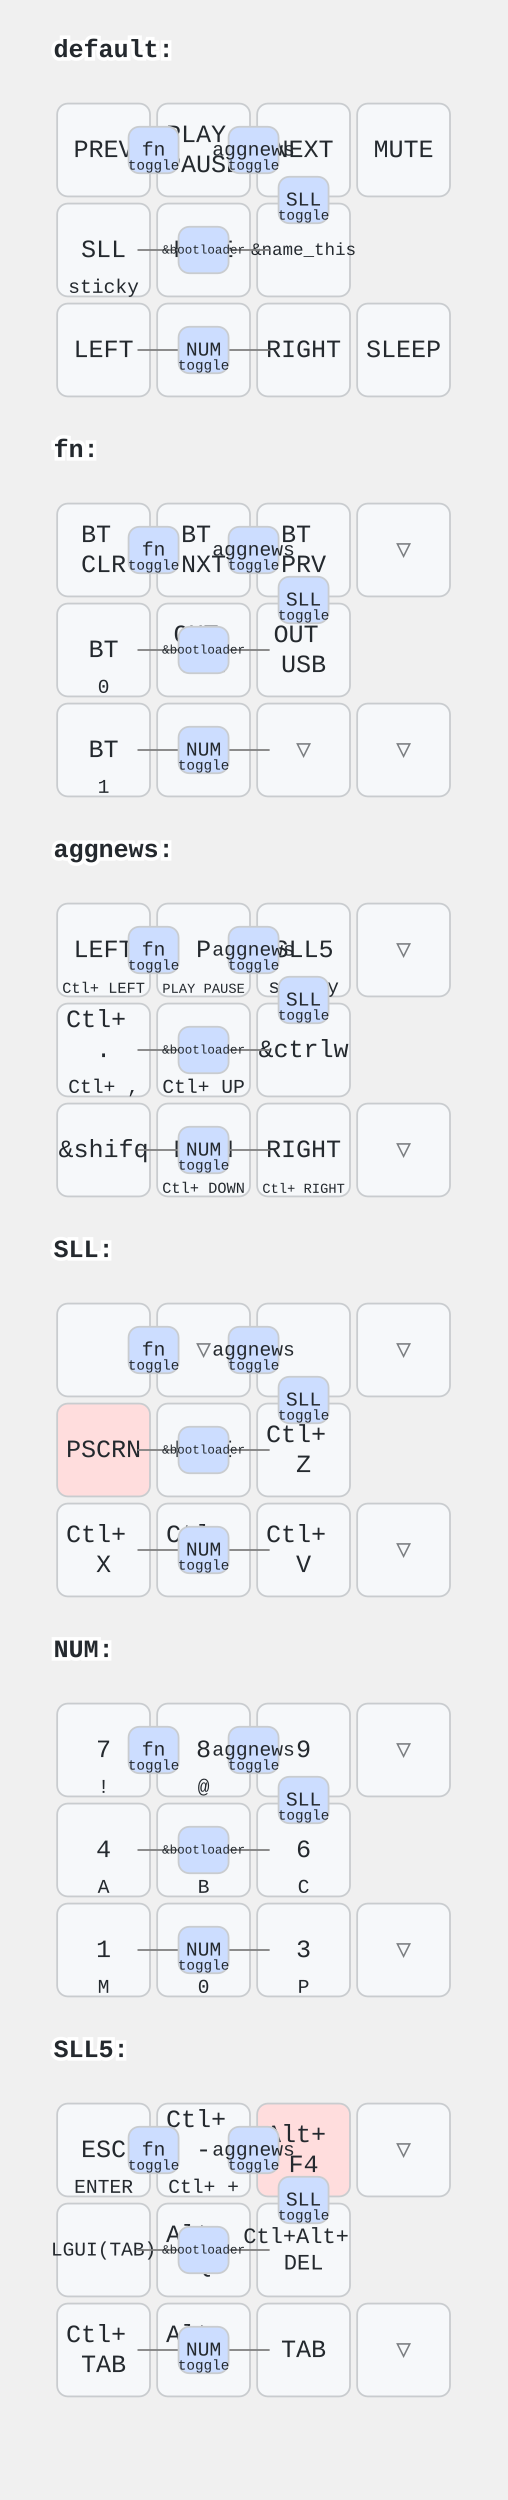
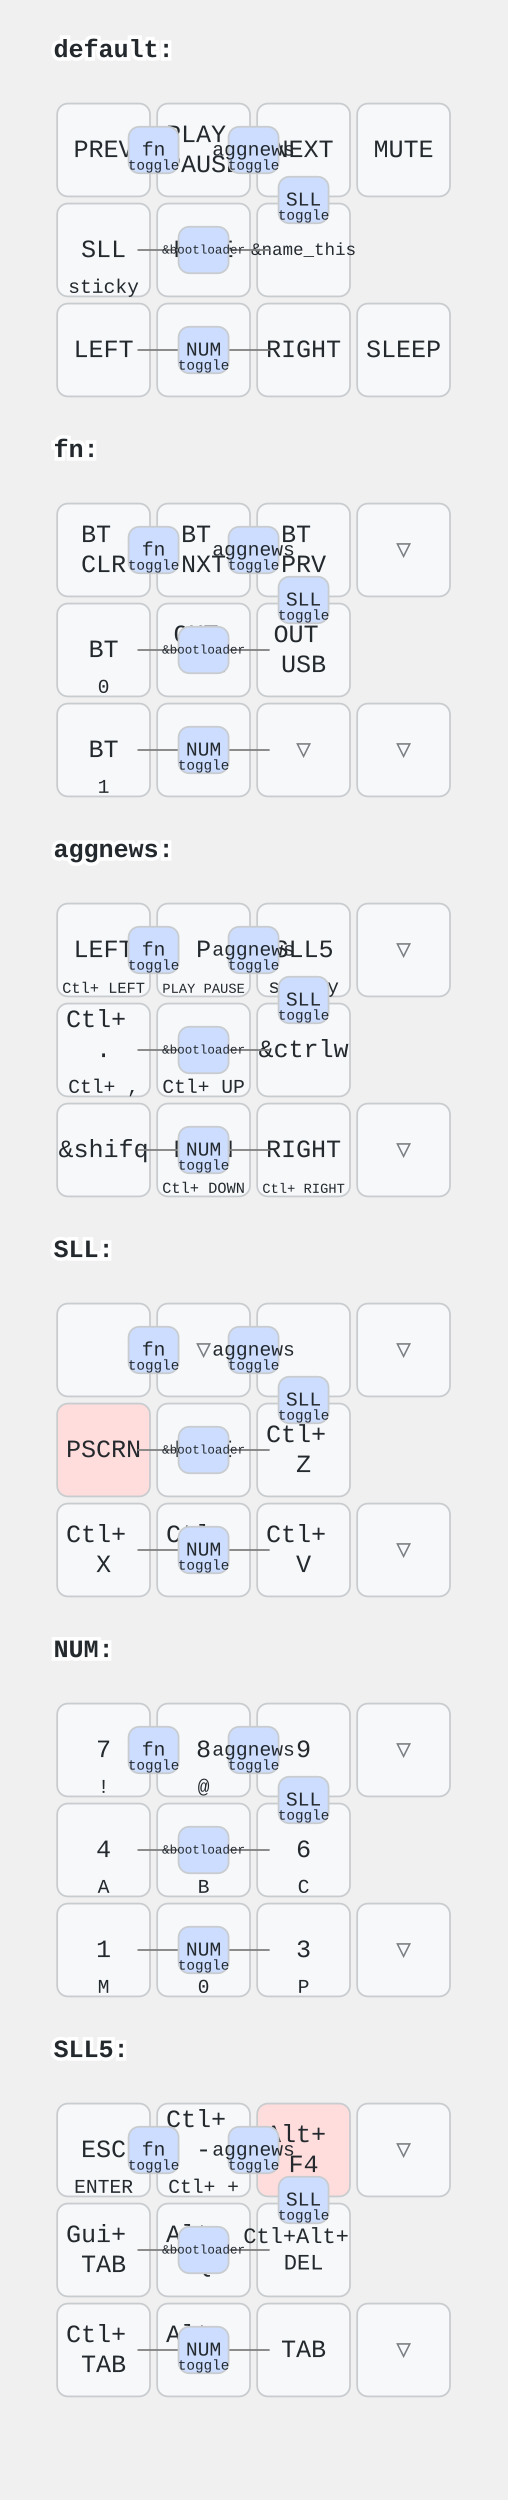
<svg xmlns="http://www.w3.org/2000/svg" width="284" height="1400" viewBox="0 0 284 1400" class="keymap">
  <style>/* inherit to force styles through use tags */
svg path {
    fill: inherit;
}

/* font and background color specifications */
svg.keymap {
    font-family: SFMono-Regular,Consolas,Liberation Mono,Menlo,monospace;
    font-size: 14px;
    font-kerning: normal;
    text-rendering: optimizeLegibility;
    fill: #24292e;
}

/* default key styling */
rect.key {
    fill: #f6f8fa;
}

rect.key, rect.combo {
    stroke: #c9cccf;
    stroke-width: 1;
}

/* default key side styling, only used is draw_key_sides is set */
rect.side {
    filter: brightness(90%);
}

/* color accent for combo boxes */
rect.combo, rect.combo-separate {
    fill: #cdf;
}

/* color accent for held keys */
rect.held, rect.combo.held {
    fill: #fdd;
}

/* color accent for ghost (optional) keys */
rect.ghost, rect.combo.ghost {
    stroke-dasharray: 4, 4;
    stroke-width: 2;
}

text {
    text-anchor: middle;
    dominant-baseline: middle;
}

/* styling for layer labels */
text.label {
    font-weight: bold;
    text-anchor: start;
    stroke: white;
    stroke-width: 4;
    paint-order: stroke;
}

/* styling for optional footer */
text.footer {
    text-anchor: end;
    dominant-baseline: auto;
    stroke: white;
    stroke-width: 4;
    paint-order: stroke;
}

/* styling for combo tap, and key hold/shifted label text */
text.combo, text.hold, text.shifted {
    font-size: 11px;
}

text.hold {
    text-anchor: middle;
    dominant-baseline: auto;
}

text.shifted {
    text-anchor: middle;
    dominant-baseline: hanging;
}

/* styling for hold/shifted label text in combo box */
text.combo.hold, text.combo.shifted {
    font-size: 8px;
}

/* lighter symbol for transparent keys */
text.trans {
    fill: #7b7e81;
}

/* styling for combo dendrons */
path.combo {
    stroke-width: 1;
    stroke: gray;
    fill: none;
}

/* Start Tabler Icons Cleanup */
/* cannot use height/width with glyphs */
.icon-tabler &gt; path {
    fill: inherit;
    stroke: inherit;
    stroke-width: 2;
}
/* hide tabler's default box */
.icon-tabler &gt; path[stroke="none"][fill="none"] {
    visibility: hidden;
}
/* End Tabler Icons Cleanup */
</style>
  <g transform="translate(30, 0)" class="layer-default">
    <text x="0" y="28" class="label">default:</text>
    <g transform="translate(0, 56)">
      <g transform="translate(28, 28)" class="key keypos-0">
        <rect rx="6" ry="6" x="-26" y="-26" width="52" height="52" class="key" />
        <text x="0" y="0" class="key tap">PREV</text>
      </g>
      <g transform="translate(84, 28)" class="key keypos-1">
        <rect rx="6" ry="6" x="-26" y="-26" width="52" height="52" class="key" />
        <text x="0" y="0" class="key tap">
          <tspan x="0" dy="-0.6em">PLAY</tspan>
          <tspan x="0" dy="1.2em">PAUSE</tspan>
        </text>
      </g>
      <g transform="translate(140, 28)" class="key keypos-2">
        <rect rx="6" ry="6" x="-26" y="-26" width="52" height="52" class="key" />
        <text x="0" y="0" class="key tap">NEXT</text>
      </g>
      <g transform="translate(196, 28)" class="key keypos-3">
        <rect rx="6" ry="6" x="-26" y="-26" width="52" height="52" class="key" />
        <text x="0" y="0" class="key tap">MUTE</text>
      </g>
      <g transform="translate(28, 84)" class="key keypos-4">
        <rect rx="6" ry="6" x="-26" y="-26" width="52" height="52" class="key" />
        <text x="0" y="0" class="key tap">SLL</text>
        <text x="0" y="24" class="key hold">sticky</text>
      </g>
      <g transform="translate(84, 84)" class="key keypos-5">
        <rect rx="6" ry="6" x="-26" y="-26" width="52" height="52" class="key" />
        <text x="0" y="0" class="key tap">HOME</text>
      </g>
      <g transform="translate(140, 84)" class="key keypos-6">
        <rect rx="6" ry="6" x="-26" y="-26" width="52" height="52" class="key" />
        <text x="0" y="0" class="key tap">
          <tspan style="font-size: 70%">&amp;name_this</tspan>
        </text>
      </g>
      <g transform="translate(28, 140)" class="key keypos-7">
        <rect rx="6" ry="6" x="-26" y="-26" width="52" height="52" class="key" />
        <text x="0" y="0" class="key tap">LEFT</text>
      </g>
      <g transform="translate(84, 140)" class="key keypos-8">
        <rect rx="6" ry="6" x="-26" y="-26" width="52" height="52" class="key" />
        <text x="0" y="0" class="key tap">END</text>
      </g>
      <g transform="translate(140, 140)" class="key keypos-9">
        <rect rx="6" ry="6" x="-26" y="-26" width="52" height="52" class="key" />
        <text x="0" y="0" class="key tap">RIGHT</text>
      </g>
      <g transform="translate(196, 140)" class="key keypos-10">
        <rect rx="6" ry="6" x="-26" y="-26" width="52" height="52" class="key" />
        <text x="0" y="0" class="key tap">SLEEP</text>
      </g>
      <g class="combo combopos-0">
        <path d="M84,84 l-37,0" class="combo" />
        <path d="M84,84 l37,0" class="combo" />
        <rect rx="6" ry="6" x="70" y="71" width="28" height="26" class="combo" />
        <text x="84" y="84" class="combo tap">
          <tspan style="font-size: 64%">&amp;bootloader</tspan>
        </text>
      </g>
      <g class="combo combopos-1">
        <rect rx="6" ry="6" x="42" y="15" width="28" height="26" class="combo" />
        <text x="56" y="28" class="combo tap">fn</text>
        <text x="56" y="39" class="combo hold">toggle</text>
      </g>
      <g class="combo combopos-2">
        <rect rx="6" ry="6" x="98" y="15" width="28" height="26" class="combo" />
        <text x="112" y="28" class="combo tap">aggnews</text>
        <text x="112" y="39" class="combo hold">toggle</text>
      </g>
      <g class="combo combopos-3">
        <path d="M84,140 l-37,0" class="combo" />
        <path d="M84,140 l37,0" class="combo" />
        <rect rx="6" ry="6" x="70" y="127" width="28" height="26" class="combo" />
        <text x="84" y="140" class="combo tap">NUM</text>
        <text x="84" y="151" class="combo hold">toggle</text>
      </g>
      <g class="combo combopos-4">
        <rect rx="6" ry="6" x="126" y="43" width="28" height="26" class="combo" />
        <text x="140" y="56" class="combo tap">SLL</text>
        <text x="140" y="67" class="combo hold">toggle</text>
      </g>
    </g>
  </g>
  <g transform="translate(30, 224)" class="layer-fn">
    <text x="0" y="28" class="label">fn:</text>
    <g transform="translate(0, 56)">
      <g transform="translate(28, 28)" class="key keypos-0">
        <rect rx="6" ry="6" x="-26" y="-26" width="52" height="52" class="key" />
        <text x="0" y="0" class="key tap">
          <tspan x="0" dy="-0.6em">BT</tspan>
          <tspan x="0" dy="1.2em">CLR</tspan>
        </text>
      </g>
      <g transform="translate(84, 28)" class="key keypos-1">
        <rect rx="6" ry="6" x="-26" y="-26" width="52" height="52" class="key" />
        <text x="0" y="0" class="key tap">
          <tspan x="0" dy="-0.6em">BT</tspan>
          <tspan x="0" dy="1.2em">NXT</tspan>
        </text>
      </g>
      <g transform="translate(140, 28)" class="key keypos-2">
        <rect rx="6" ry="6" x="-26" y="-26" width="52" height="52" class="key" />
        <text x="0" y="0" class="key tap">
          <tspan x="0" dy="-0.6em">BT</tspan>
          <tspan x="0" dy="1.2em">PRV</tspan>
        </text>
      </g>
      <g transform="translate(196, 28)" class="key trans keypos-3">
        <rect rx="6" ry="6" x="-26" y="-26" width="52" height="52" class="key trans" />
        <text x="0" y="0" class="key trans tap">▽</text>
      </g>
      <g transform="translate(28, 84)" class="key keypos-4">
        <rect rx="6" ry="6" x="-26" y="-26" width="52" height="52" class="key" />
        <text x="0" y="0" class="key tap">BT</text>
        <text x="0" y="24" class="key hold">0</text>
      </g>
      <g transform="translate(84, 84)" class="key keypos-5">
        <rect rx="6" ry="6" x="-26" y="-26" width="52" height="52" class="key" />
        <text x="0" y="0" class="key tap">
          <tspan x="0" dy="-0.6em">OUT</tspan>
          <tspan x="0" dy="1.2em">BLE</tspan>
        </text>
      </g>
      <g transform="translate(140, 84)" class="key keypos-6">
        <rect rx="6" ry="6" x="-26" y="-26" width="52" height="52" class="key" />
        <text x="0" y="0" class="key tap">
          <tspan x="0" dy="-0.6em">OUT</tspan>
          <tspan x="0" dy="1.2em">USB</tspan>
        </text>
      </g>
      <g transform="translate(28, 140)" class="key keypos-7">
        <rect rx="6" ry="6" x="-26" y="-26" width="52" height="52" class="key" />
        <text x="0" y="0" class="key tap">BT</text>
        <text x="0" y="24" class="key hold">1</text>
      </g>
      <g transform="translate(84, 140)" class="key trans keypos-8">
        <rect rx="6" ry="6" x="-26" y="-26" width="52" height="52" class="key trans" />
        <text x="0" y="0" class="key trans tap">▽</text>
      </g>
      <g transform="translate(140, 140)" class="key trans keypos-9">
        <rect rx="6" ry="6" x="-26" y="-26" width="52" height="52" class="key trans" />
        <text x="0" y="0" class="key trans tap">▽</text>
      </g>
      <g transform="translate(196, 140)" class="key trans keypos-10">
        <rect rx="6" ry="6" x="-26" y="-26" width="52" height="52" class="key trans" />
        <text x="0" y="0" class="key trans tap">▽</text>
      </g>
      <g class="combo combopos-0">
        <path d="M84,84 l-37,0" class="combo" />
        <path d="M84,84 l37,0" class="combo" />
        <rect rx="6" ry="6" x="70" y="71" width="28" height="26" class="combo" />
        <text x="84" y="84" class="combo tap">
          <tspan style="font-size: 64%">&amp;bootloader</tspan>
        </text>
      </g>
      <g class="combo combopos-1">
        <rect rx="6" ry="6" x="42" y="15" width="28" height="26" class="combo" />
        <text x="56" y="28" class="combo tap">fn</text>
        <text x="56" y="39" class="combo hold">toggle</text>
      </g>
      <g class="combo combopos-2">
        <rect rx="6" ry="6" x="98" y="15" width="28" height="26" class="combo" />
        <text x="112" y="28" class="combo tap">aggnews</text>
        <text x="112" y="39" class="combo hold">toggle</text>
      </g>
      <g class="combo combopos-3">
        <path d="M84,140 l-37,0" class="combo" />
        <path d="M84,140 l37,0" class="combo" />
        <rect rx="6" ry="6" x="70" y="127" width="28" height="26" class="combo" />
        <text x="84" y="140" class="combo tap">NUM</text>
        <text x="84" y="151" class="combo hold">toggle</text>
      </g>
      <g class="combo combopos-4">
        <rect rx="6" ry="6" x="126" y="43" width="28" height="26" class="combo" />
        <text x="140" y="56" class="combo tap">SLL</text>
        <text x="140" y="67" class="combo hold">toggle</text>
      </g>
    </g>
  </g>
  <g transform="translate(30, 448)" class="layer-aggnews">
    <text x="0" y="28" class="label">aggnews:</text>
    <g transform="translate(0, 56)">
      <g transform="translate(28, 28)" class="key keypos-0">
        <rect rx="6" ry="6" x="-26" y="-26" width="52" height="52" class="key" />
        <text x="0" y="0" class="key tap">LEFT</text>
        <text x="0" y="24" class="key hold">
          <tspan style="font-size: 78%">Ctl+ LEFT</tspan>
        </text>
      </g>
      <g transform="translate(84, 28)" class="key keypos-1">
        <rect rx="6" ry="6" x="-26" y="-26" width="52" height="52" class="key" />
        <text x="0" y="0" class="key tap">P</text>
        <text x="0" y="24" class="key hold">
          <tspan style="font-size: 70%">PLAY PAUSE</tspan>
        </text>
      </g>
      <g transform="translate(140, 28)" class="key keypos-2">
        <rect rx="6" ry="6" x="-26" y="-26" width="52" height="52" class="key" />
        <text x="0" y="0" class="key tap">SLL5</text>
        <text x="0" y="24" class="key hold">sticky</text>
      </g>
      <g transform="translate(196, 28)" class="key trans keypos-3">
        <rect rx="6" ry="6" x="-26" y="-26" width="52" height="52" class="key trans" />
        <text x="0" y="0" class="key trans tap">▽</text>
      </g>
      <g transform="translate(28, 84)" class="key keypos-4">
        <rect rx="6" ry="6" x="-26" y="-26" width="52" height="52" class="key" />
        <text x="0" y="0" class="key tap">
          <tspan x="0" dy="-1.2em">Ctl+</tspan>
          <tspan x="0" dy="1.2em">.</tspan>
        </text>
        <text x="0" y="24" class="key hold">Ctl+ ,</text>
      </g>
      <g transform="translate(84, 84)" class="key keypos-5">
        <rect rx="6" ry="6" x="-26" y="-26" width="52" height="52" class="key" />
        <text x="0" y="0" class="key tap">UP</text>
        <text x="0" y="24" class="key hold">Ctl+ UP</text>
      </g>
      <g transform="translate(140, 84)" class="key keypos-6">
        <rect rx="6" ry="6" x="-26" y="-26" width="52" height="52" class="key" />
        <text x="0" y="0" class="key tap">&amp;ctrlw</text>
      </g>
      <g transform="translate(28, 140)" class="key keypos-7">
        <rect rx="6" ry="6" x="-26" y="-26" width="52" height="52" class="key" />
        <text x="0" y="0" class="key tap">&amp;shifq</text>
      </g>
      <g transform="translate(84, 140)" class="key keypos-8">
        <rect rx="6" ry="6" x="-26" y="-26" width="52" height="52" class="key" />
        <text x="0" y="0" class="key tap">DOWN</text>
        <text x="0" y="24" class="key hold">
          <tspan style="font-size: 78%">Ctl+ DOWN</tspan>
        </text>
      </g>
      <g transform="translate(140, 140)" class="key keypos-9">
        <rect rx="6" ry="6" x="-26" y="-26" width="52" height="52" class="key" />
        <text x="0" y="0" class="key tap">RIGHT</text>
        <text x="0" y="24" class="key hold">
          <tspan style="font-size: 70%">Ctl+ RIGHT</tspan>
        </text>
      </g>
      <g transform="translate(196, 140)" class="key trans keypos-10">
        <rect rx="6" ry="6" x="-26" y="-26" width="52" height="52" class="key trans" />
        <text x="0" y="0" class="key trans tap">▽</text>
      </g>
      <g class="combo combopos-0">
        <path d="M84,84 l-37,0" class="combo" />
        <path d="M84,84 l37,0" class="combo" />
        <rect rx="6" ry="6" x="70" y="71" width="28" height="26" class="combo" />
        <text x="84" y="84" class="combo tap">
          <tspan style="font-size: 64%">&amp;bootloader</tspan>
        </text>
      </g>
      <g class="combo combopos-1">
        <rect rx="6" ry="6" x="42" y="15" width="28" height="26" class="combo" />
        <text x="56" y="28" class="combo tap">fn</text>
        <text x="56" y="39" class="combo hold">toggle</text>
      </g>
      <g class="combo combopos-2">
        <rect rx="6" ry="6" x="98" y="15" width="28" height="26" class="combo" />
        <text x="112" y="28" class="combo tap">aggnews</text>
        <text x="112" y="39" class="combo hold">toggle</text>
      </g>
      <g class="combo combopos-3">
        <path d="M84,140 l-37,0" class="combo" />
        <path d="M84,140 l37,0" class="combo" />
        <rect rx="6" ry="6" x="70" y="127" width="28" height="26" class="combo" />
        <text x="84" y="140" class="combo tap">NUM</text>
        <text x="84" y="151" class="combo hold">toggle</text>
      </g>
      <g class="combo combopos-4">
        <rect rx="6" ry="6" x="126" y="43" width="28" height="26" class="combo" />
        <text x="140" y="56" class="combo tap">SLL</text>
        <text x="140" y="67" class="combo hold">toggle</text>
      </g>
    </g>
  </g>
  <g transform="translate(30, 672)" class="layer-SLL">
    <text x="0" y="28" class="label">SLL:</text>
    <g transform="translate(0, 56)">
      <g transform="translate(28, 28)" class="key keypos-0">
        <rect rx="6" ry="6" x="-26" y="-26" width="52" height="52" class="key" />
      </g>
      <g transform="translate(84, 28)" class="key trans keypos-1">
        <rect rx="6" ry="6" x="-26" y="-26" width="52" height="52" class="key trans" />
        <text x="0" y="0" class="key trans tap">▽</text>
      </g>
      <g transform="translate(140, 28)" class="key keypos-2">
        <rect rx="6" ry="6" x="-26" y="-26" width="52" height="52" class="key" />
      </g>
      <g transform="translate(196, 28)" class="key trans keypos-3">
        <rect rx="6" ry="6" x="-26" y="-26" width="52" height="52" class="key trans" />
        <text x="0" y="0" class="key trans tap">▽</text>
      </g>
      <g transform="translate(28, 84)" class="key held keypos-4">
        <rect rx="6" ry="6" x="-26" y="-26" width="52" height="52" class="key held" />
        <text x="0" y="0" class="key held tap">PSCRN</text>
      </g>
      <g transform="translate(84, 84)" class="key keypos-5">
        <rect rx="6" ry="6" x="-26" y="-26" width="52" height="52" class="key" />
        <text x="0" y="0" class="key tap">LGUI</text>
      </g>
      <g transform="translate(140, 84)" class="key keypos-6">
        <rect rx="6" ry="6" x="-26" y="-26" width="52" height="52" class="key" />
        <text x="0" y="0" class="key tap">
          <tspan x="0" dy="-0.6em">Ctl+</tspan>
          <tspan x="0" dy="1.2em">Z</tspan>
        </text>
      </g>
      <g transform="translate(28, 140)" class="key keypos-7">
        <rect rx="6" ry="6" x="-26" y="-26" width="52" height="52" class="key" />
        <text x="0" y="0" class="key tap">
          <tspan x="0" dy="-0.6em">Ctl+</tspan>
          <tspan x="0" dy="1.2em">X</tspan>
        </text>
      </g>
      <g transform="translate(84, 140)" class="key keypos-8">
        <rect rx="6" ry="6" x="-26" y="-26" width="52" height="52" class="key" />
        <text x="0" y="0" class="key tap">
          <tspan x="0" dy="-0.6em">Ctl+</tspan>
          <tspan x="0" dy="1.2em">C</tspan>
        </text>
      </g>
      <g transform="translate(140, 140)" class="key keypos-9">
        <rect rx="6" ry="6" x="-26" y="-26" width="52" height="52" class="key" />
        <text x="0" y="0" class="key tap">
          <tspan x="0" dy="-0.6em">Ctl+</tspan>
          <tspan x="0" dy="1.2em">V</tspan>
        </text>
      </g>
      <g transform="translate(196, 140)" class="key trans keypos-10">
        <rect rx="6" ry="6" x="-26" y="-26" width="52" height="52" class="key trans" />
        <text x="0" y="0" class="key trans tap">▽</text>
      </g>
      <g class="combo combopos-0">
        <path d="M84,84 l-37,0" class="combo" />
        <path d="M84,84 l37,0" class="combo" />
        <rect rx="6" ry="6" x="70" y="71" width="28" height="26" class="combo" />
        <text x="84" y="84" class="combo tap">
          <tspan style="font-size: 64%">&amp;bootloader</tspan>
        </text>
      </g>
      <g class="combo combopos-1">
        <rect rx="6" ry="6" x="42" y="15" width="28" height="26" class="combo" />
        <text x="56" y="28" class="combo tap">fn</text>
        <text x="56" y="39" class="combo hold">toggle</text>
      </g>
      <g class="combo combopos-2">
        <rect rx="6" ry="6" x="98" y="15" width="28" height="26" class="combo" />
        <text x="112" y="28" class="combo tap">aggnews</text>
        <text x="112" y="39" class="combo hold">toggle</text>
      </g>
      <g class="combo combopos-3">
        <path d="M84,140 l-37,0" class="combo" />
        <path d="M84,140 l37,0" class="combo" />
        <rect rx="6" ry="6" x="70" y="127" width="28" height="26" class="combo" />
        <text x="84" y="140" class="combo tap">NUM</text>
        <text x="84" y="151" class="combo hold">toggle</text>
      </g>
      <g class="combo combopos-4">
        <rect rx="6" ry="6" x="126" y="43" width="28" height="26" class="combo" />
        <text x="140" y="56" class="combo tap">SLL</text>
        <text x="140" y="67" class="combo hold">toggle</text>
      </g>
    </g>
  </g>
  <g transform="translate(30, 896)" class="layer-NUM">
    <text x="0" y="28" class="label">NUM:</text>
    <g transform="translate(0, 56)">
      <g transform="translate(28, 28)" class="key keypos-0">
        <rect rx="6" ry="6" x="-26" y="-26" width="52" height="52" class="key" />
        <text x="0" y="0" class="key tap">7</text>
        <text x="0" y="24" class="key hold">!</text>
      </g>
      <g transform="translate(84, 28)" class="key keypos-1">
        <rect rx="6" ry="6" x="-26" y="-26" width="52" height="52" class="key" />
        <text x="0" y="0" class="key tap">8</text>
        <text x="0" y="24" class="key hold">@</text>
      </g>
      <g transform="translate(140, 28)" class="key keypos-2">
        <rect rx="6" ry="6" x="-26" y="-26" width="52" height="52" class="key" />
        <text x="0" y="0" class="key tap">9</text>
        <text x="0" y="24" class="key hold">#</text>
      </g>
      <g transform="translate(196, 28)" class="key trans keypos-3">
        <rect rx="6" ry="6" x="-26" y="-26" width="52" height="52" class="key trans" />
        <text x="0" y="0" class="key trans tap">▽</text>
      </g>
      <g transform="translate(28, 84)" class="key keypos-4">
        <rect rx="6" ry="6" x="-26" y="-26" width="52" height="52" class="key" />
        <text x="0" y="0" class="key tap">4</text>
        <text x="0" y="24" class="key hold">A</text>
      </g>
      <g transform="translate(84, 84)" class="key keypos-5">
        <rect rx="6" ry="6" x="-26" y="-26" width="52" height="52" class="key" />
        <text x="0" y="0" class="key tap">5</text>
        <text x="0" y="24" class="key hold">B</text>
      </g>
      <g transform="translate(140, 84)" class="key keypos-6">
        <rect rx="6" ry="6" x="-26" y="-26" width="52" height="52" class="key" />
        <text x="0" y="0" class="key tap">6</text>
        <text x="0" y="24" class="key hold">C</text>
      </g>
      <g transform="translate(28, 140)" class="key keypos-7">
        <rect rx="6" ry="6" x="-26" y="-26" width="52" height="52" class="key" />
        <text x="0" y="0" class="key tap">1</text>
        <text x="0" y="24" class="key hold">M</text>
      </g>
      <g transform="translate(84, 140)" class="key keypos-8">
        <rect rx="6" ry="6" x="-26" y="-26" width="52" height="52" class="key" />
        <text x="0" y="0" class="key tap">2</text>
        <text x="0" y="24" class="key hold">0</text>
      </g>
      <g transform="translate(140, 140)" class="key keypos-9">
        <rect rx="6" ry="6" x="-26" y="-26" width="52" height="52" class="key" />
        <text x="0" y="0" class="key tap">3</text>
        <text x="0" y="24" class="key hold">P</text>
      </g>
      <g transform="translate(196, 140)" class="key trans keypos-10">
        <rect rx="6" ry="6" x="-26" y="-26" width="52" height="52" class="key trans" />
        <text x="0" y="0" class="key trans tap">▽</text>
      </g>
      <g class="combo combopos-0">
        <path d="M84,84 l-37,0" class="combo" />
        <path d="M84,84 l37,0" class="combo" />
        <rect rx="6" ry="6" x="70" y="71" width="28" height="26" class="combo" />
        <text x="84" y="84" class="combo tap">
          <tspan style="font-size: 64%">&amp;bootloader</tspan>
        </text>
      </g>
      <g class="combo combopos-1">
        <rect rx="6" ry="6" x="42" y="15" width="28" height="26" class="combo" />
        <text x="56" y="28" class="combo tap">fn</text>
        <text x="56" y="39" class="combo hold">toggle</text>
      </g>
      <g class="combo combopos-2">
        <rect rx="6" ry="6" x="98" y="15" width="28" height="26" class="combo" />
        <text x="112" y="28" class="combo tap">aggnews</text>
        <text x="112" y="39" class="combo hold">toggle</text>
      </g>
      <g class="combo combopos-3">
        <path d="M84,140 l-37,0" class="combo" />
        <path d="M84,140 l37,0" class="combo" />
        <rect rx="6" ry="6" x="70" y="127" width="28" height="26" class="combo" />
        <text x="84" y="140" class="combo tap">NUM</text>
        <text x="84" y="151" class="combo hold">toggle</text>
      </g>
      <g class="combo combopos-4">
        <rect rx="6" ry="6" x="126" y="43" width="28" height="26" class="combo" />
        <text x="140" y="56" class="combo tap">SLL</text>
        <text x="140" y="67" class="combo hold">toggle</text>
      </g>
    </g>
  </g>
  <g transform="translate(30, 1120)" class="layer-SLL5">
    <text x="0" y="28" class="label">SLL5:</text>
    <g transform="translate(0, 56)">
      <g transform="translate(28, 28)" class="key keypos-0">
        <rect rx="6" ry="6" x="-26" y="-26" width="52" height="52" class="key" />
        <text x="0" y="0" class="key tap">ESC</text>
        <text x="0" y="24" class="key hold">ENTER</text>
      </g>
      <g transform="translate(84, 28)" class="key keypos-1">
        <rect rx="6" ry="6" x="-26" y="-26" width="52" height="52" class="key" />
        <text x="0" y="0" class="key tap">
          <tspan x="0" dy="-1.2em">Ctl+</tspan>
          <tspan x="0" dy="1.2em">-</tspan>
        </text>
        <text x="0" y="24" class="key hold">Ctl+ +</text>
      </g>
      <g transform="translate(140, 28)" class="key held keypos-2">
        <rect rx="6" ry="6" x="-26" y="-26" width="52" height="52" class="key held" />
        <text x="0" y="0" class="key held tap">
          <tspan x="0" dy="-0.6em">Alt+</tspan>
          <tspan x="0" dy="1.2em">F4</tspan>
        </text>
      </g>
      <g transform="translate(196, 28)" class="key trans keypos-3">
        <rect rx="6" ry="6" x="-26" y="-26" width="52" height="52" class="key trans" />
        <text x="0" y="0" class="key trans tap">▽</text>
      </g>
      <g transform="translate(28, 84)" class="key keypos-4">
        <rect rx="6" ry="6" x="-26" y="-26" width="52" height="52" class="key" />
        <text x="0" y="0" class="key tap">
-           <tspan style="font-size: 78%">LGUI(TAB)</tspan>
+           <tspan x="0" dy="-0.6em">Gui+</tspan>
+           <tspan x="0" dy="1.2em">TAB</tspan>
        </text>
      </g>
      <g transform="translate(84, 84)" class="key keypos-5">
        <rect rx="6" ry="6" x="-26" y="-26" width="52" height="52" class="key" />
        <text x="0" y="0" class="key tap">
          <tspan x="0" dy="-0.6em">Alt+</tspan>
          <tspan x="0" dy="1.2em">Q</tspan>
        </text>
      </g>
      <g transform="translate(140, 84)" class="key keypos-6">
        <rect rx="6" ry="6" x="-26" y="-26" width="52" height="52" class="key" />
        <text x="0" y="0" class="key tap">
          <tspan x="0" dy="-0.6em" style="font-size: 88%">Ctl+Alt+</tspan>
          <tspan x="0" dy="1.2em" style="font-size: 88%">DEL</tspan>
        </text>
      </g>
      <g transform="translate(28, 140)" class="key keypos-7">
        <rect rx="6" ry="6" x="-26" y="-26" width="52" height="52" class="key" />
        <text x="0" y="0" class="key tap">
          <tspan x="0" dy="-0.6em">Ctl+</tspan>
          <tspan x="0" dy="1.2em">TAB</tspan>
        </text>
      </g>
      <g transform="translate(84, 140)" class="key keypos-8">
        <rect rx="6" ry="6" x="-26" y="-26" width="52" height="52" class="key" />
        <text x="0" y="0" class="key tap">
          <tspan x="0" dy="-0.6em">Alt+</tspan>
          <tspan x="0" dy="1.2em">TAB</tspan>
        </text>
      </g>
      <g transform="translate(140, 140)" class="key keypos-9">
        <rect rx="6" ry="6" x="-26" y="-26" width="52" height="52" class="key" />
        <text x="0" y="0" class="key tap">TAB</text>
      </g>
      <g transform="translate(196, 140)" class="key trans keypos-10">
        <rect rx="6" ry="6" x="-26" y="-26" width="52" height="52" class="key trans" />
        <text x="0" y="0" class="key trans tap">▽</text>
      </g>
      <g class="combo combopos-0">
        <path d="M84,84 l-37,0" class="combo" />
        <path d="M84,84 l37,0" class="combo" />
        <rect rx="6" ry="6" x="70" y="71" width="28" height="26" class="combo" />
        <text x="84" y="84" class="combo tap">
          <tspan style="font-size: 64%">&amp;bootloader</tspan>
        </text>
      </g>
      <g class="combo combopos-1">
        <rect rx="6" ry="6" x="42" y="15" width="28" height="26" class="combo" />
        <text x="56" y="28" class="combo tap">fn</text>
        <text x="56" y="39" class="combo hold">toggle</text>
      </g>
      <g class="combo combopos-2">
        <rect rx="6" ry="6" x="98" y="15" width="28" height="26" class="combo" />
        <text x="112" y="28" class="combo tap">aggnews</text>
        <text x="112" y="39" class="combo hold">toggle</text>
      </g>
      <g class="combo combopos-3">
        <path d="M84,140 l-37,0" class="combo" />
        <path d="M84,140 l37,0" class="combo" />
        <rect rx="6" ry="6" x="70" y="127" width="28" height="26" class="combo" />
        <text x="84" y="140" class="combo tap">NUM</text>
        <text x="84" y="151" class="combo hold">toggle</text>
      </g>
      <g class="combo combopos-4">
        <rect rx="6" ry="6" x="126" y="43" width="28" height="26" class="combo" />
        <text x="140" y="56" class="combo tap">SLL</text>
        <text x="140" y="67" class="combo hold">toggle</text>
      </g>
    </g>
  </g>
</svg>
